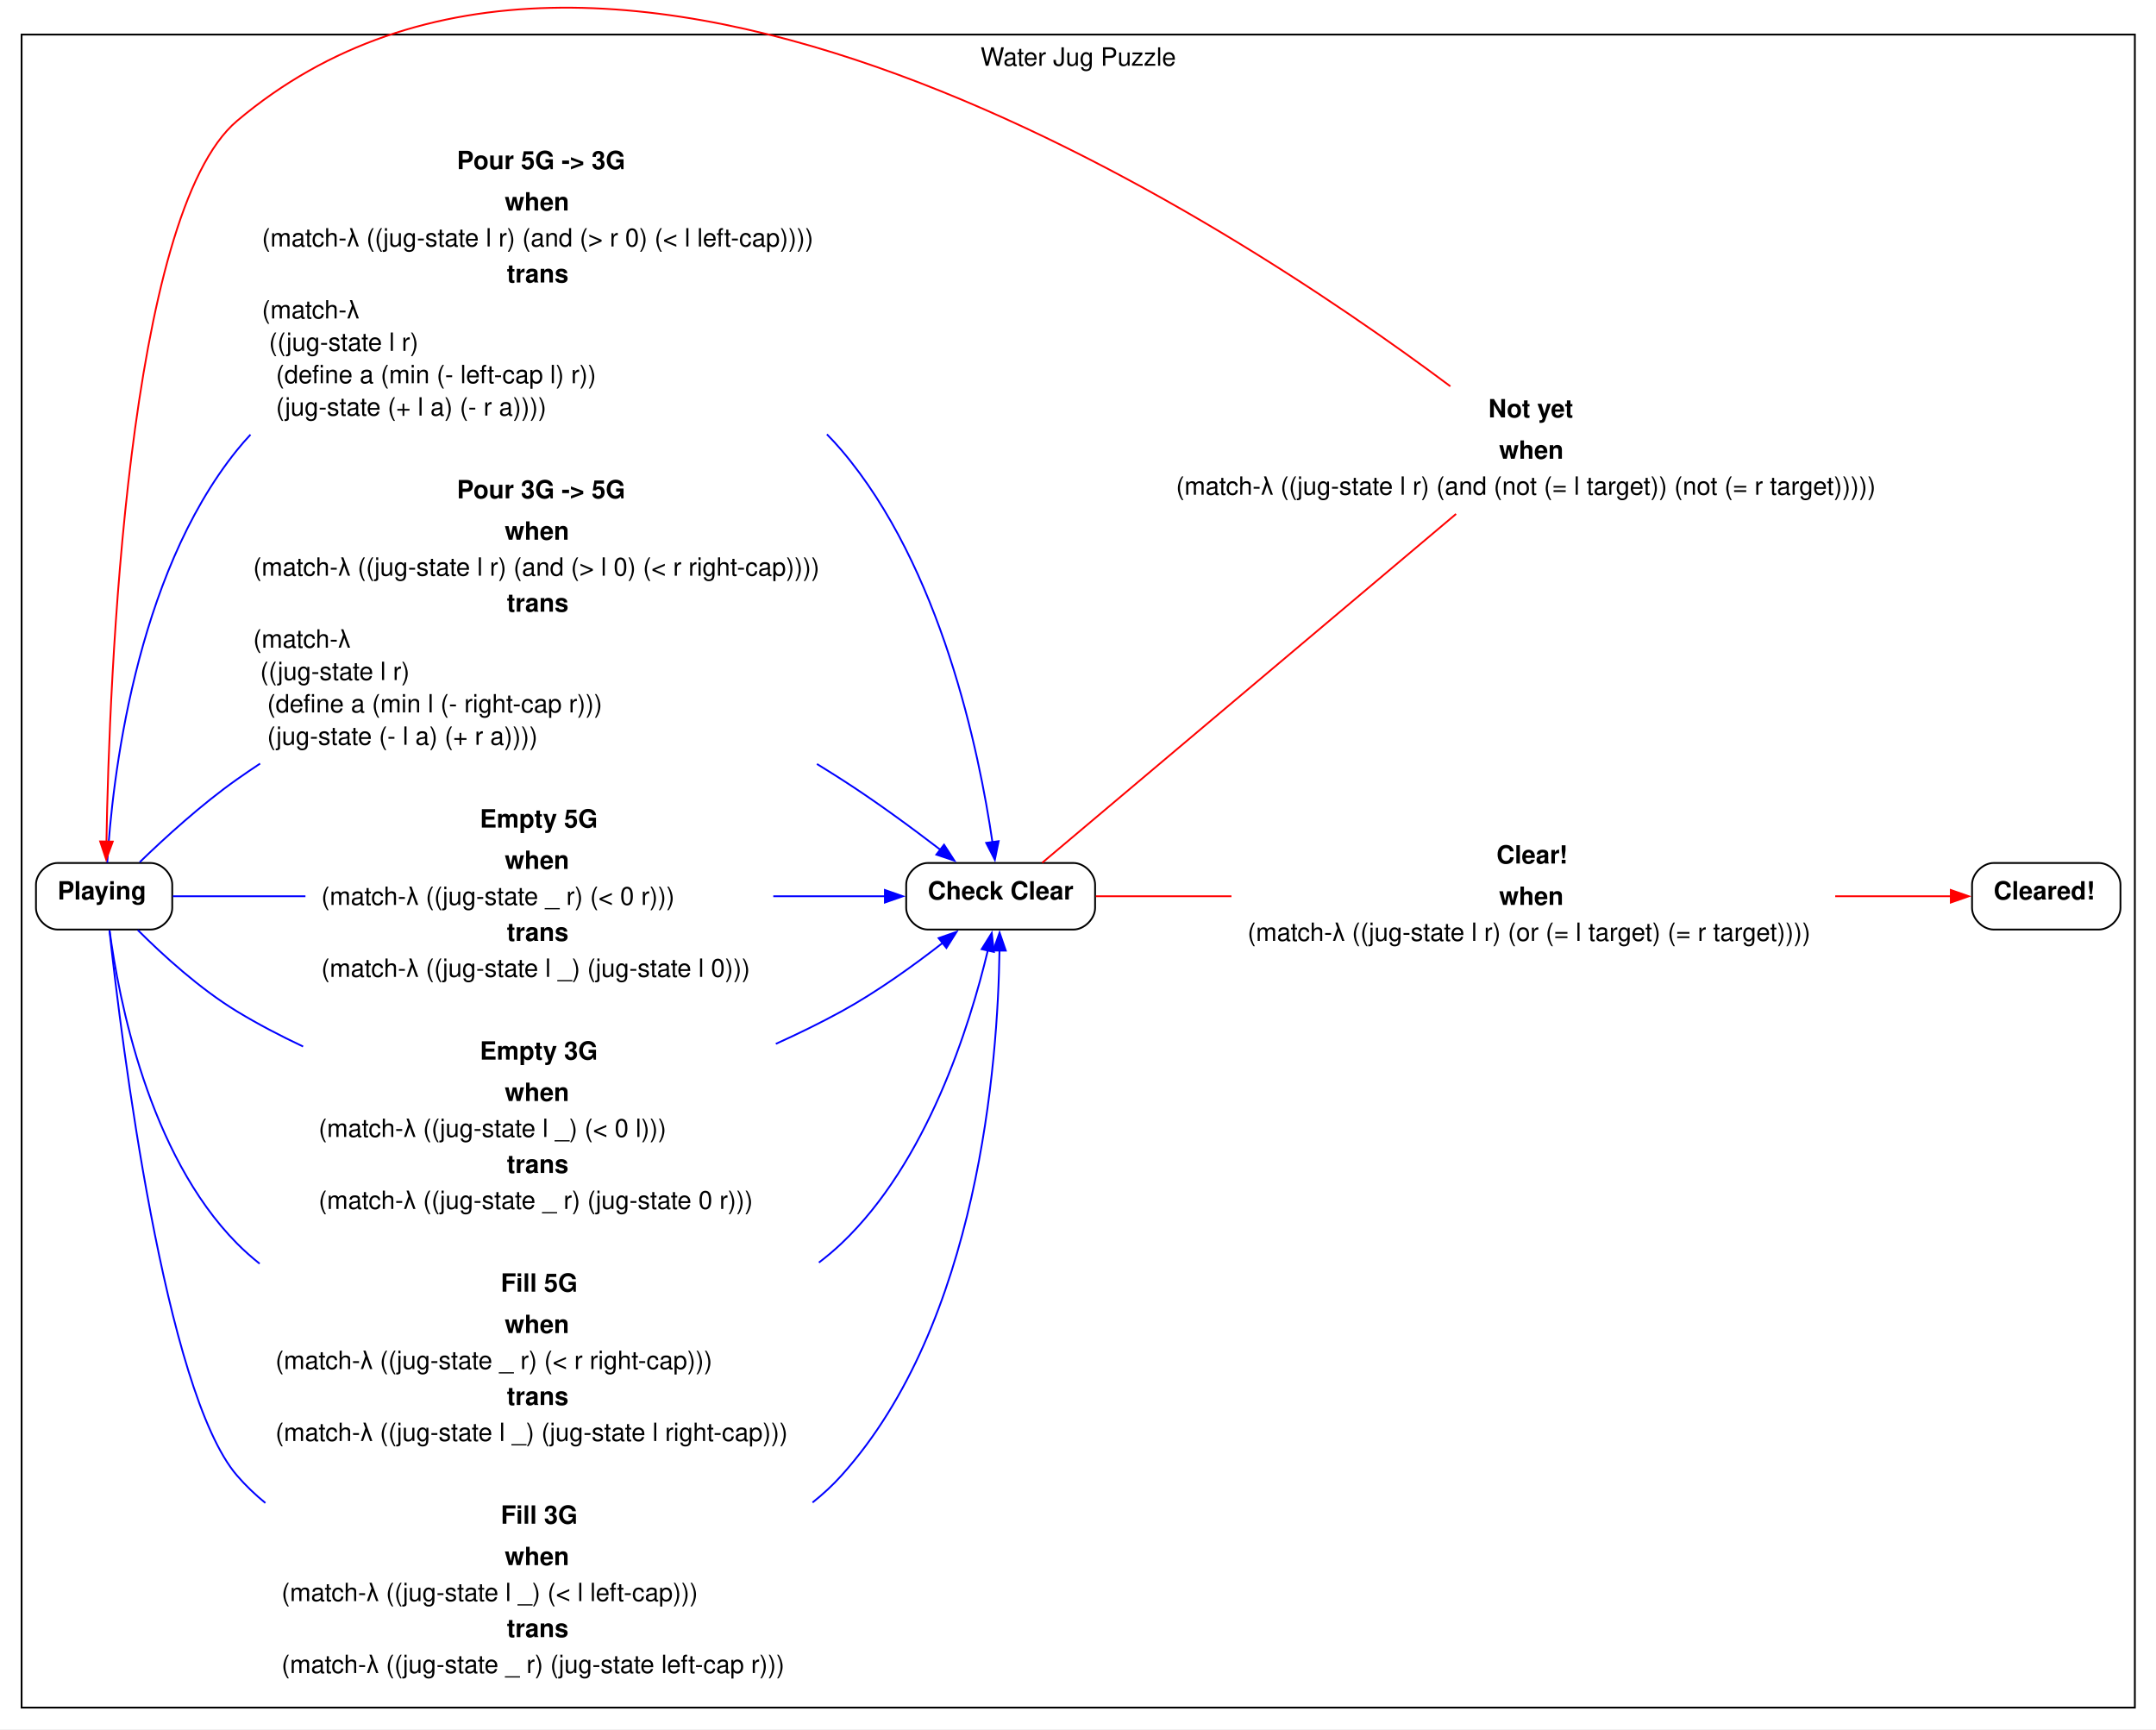
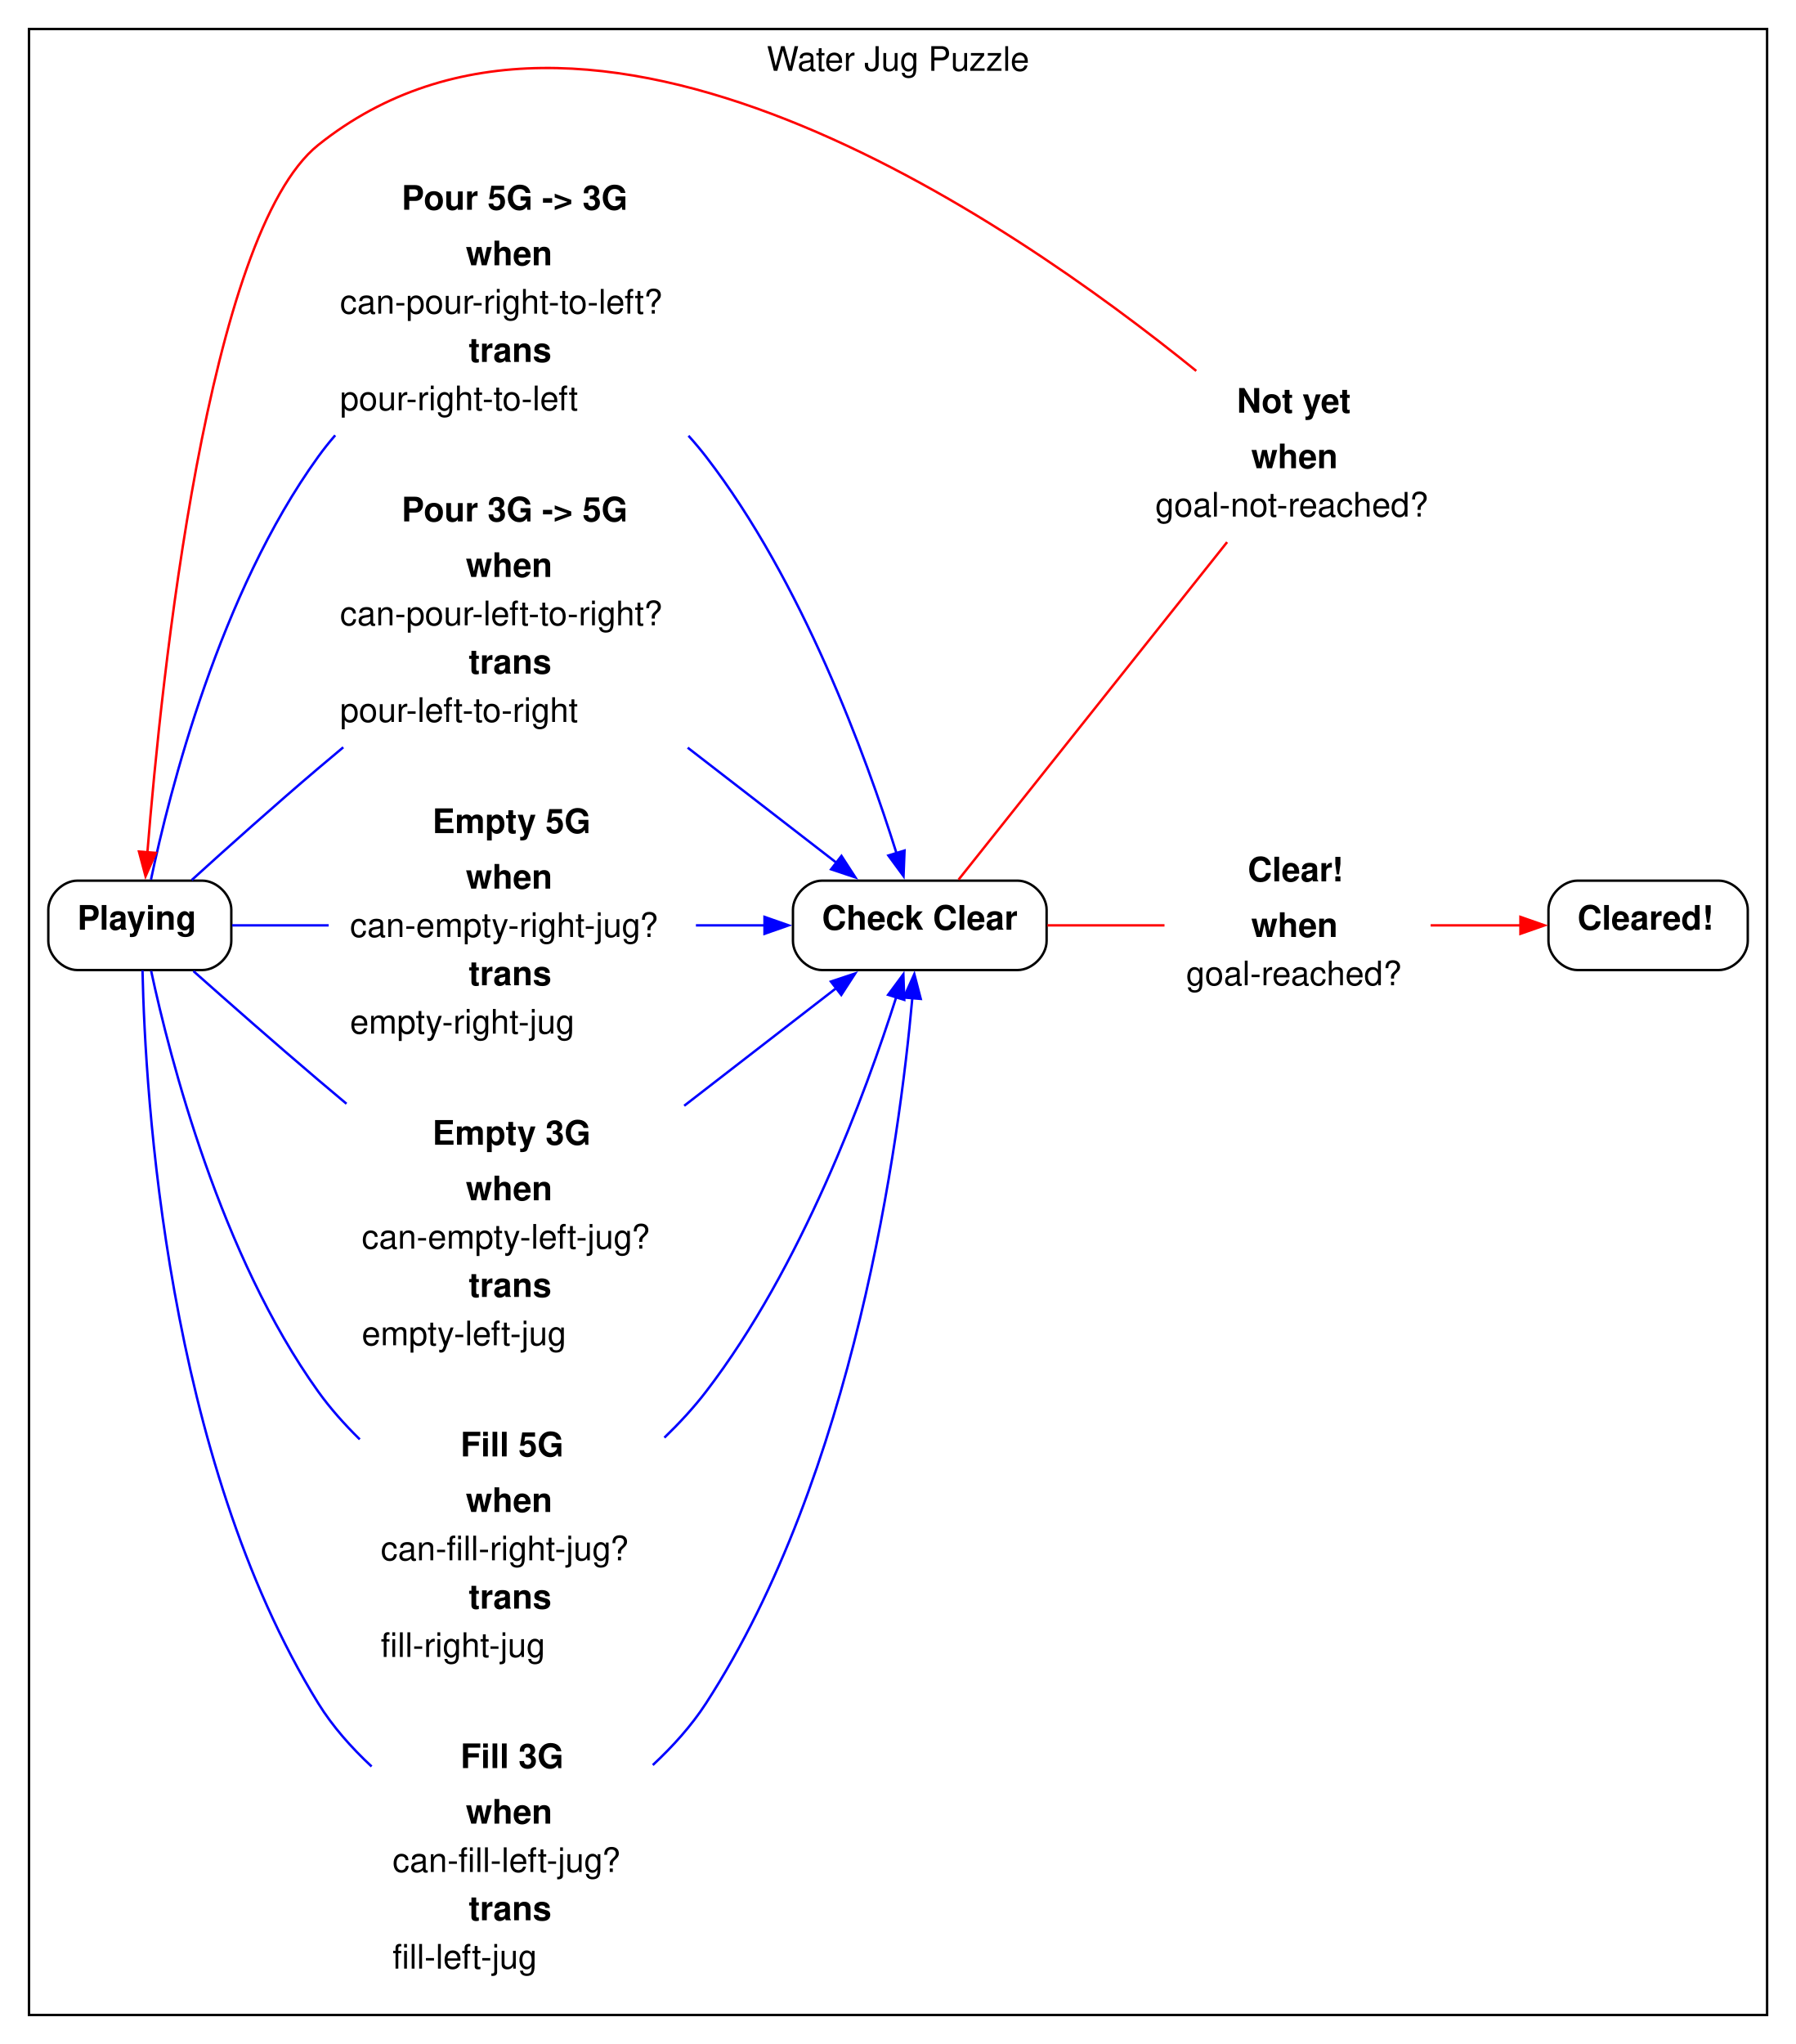
- <svg xmlns="http://www.w3.org/2000/svg" width="1598pt" height="1282pt" viewBox="0.00 0.00 1598.00 1282.00">
-   <g id="graph0" class="graph" transform="scale(1.33333 1.33333) rotate(0) translate(4 957.22)">
-     <polygon fill="white" stroke="none" points="-4,4 -4,-957.22 1194.75,-957.22 1194.75,4 -4,4" />
+ <svg xmlns="http://www.w3.org/2000/svg" width="991pt" height="1128pt" viewBox="0.00 0.00 991.00 1128.00">
+   <g id="graph0" class="graph" transform="scale(1.33333 1.33333) rotate(0) translate(4 842)">
+     <polygon fill="white" stroke="none" points="-4,4 -4,-842 739.5,-842 739.5,4 -4,4" />
    <g id="clust1" class="cluster">
-       <polygon fill="none" stroke="black" points="8,-8 8,-938 1182.75,-938 1182.75,-8 8,-8" />
-       <text xml:space="preserve" text-anchor="middle" x="595.38" y="-920.7" font-family="Helvetica,Arial,sans-serif" font-size="14.00">Water Jug Puzzle</text>
+       <polygon fill="none" stroke="black" points="8,-8 8,-830 727.5,-830 727.5,-8 8,-8" />
+       <text xml:space="preserve" text-anchor="middle" x="367.75" y="-812.7" font-family="Helvetica,Arial,sans-serif" font-size="14.00">Water Jug Puzzle</text>
    </g>
    <g id="node1" class="node">
      <path fill="white" stroke="black" d="M79.75,-477.5C79.75,-477.5 28,-477.5 28,-477.5 22,-477.5 16,-471.5 16,-465.5 16,-465.5 16,-452.5 16,-452.5 16,-446.5 22,-440.5 28,-440.5 28,-440.5 79.75,-440.5 79.75,-440.5 85.75,-440.5 91.75,-446.5 91.75,-452.5 91.75,-452.5 91.75,-465.5 91.75,-465.5 91.75,-471.5 85.75,-477.5 79.75,-477.5" />
      <text xml:space="preserve" text-anchor="start" x="28" y="-457.2" font-family="Helvetica,Arial,sans-serif" font-weight="bold" font-size="14.00">Playing</text>
    </g>
    <g id="node2" class="node">
-       <text xml:space="preserve" text-anchor="start" x="274.38" y="-110.2" font-family="Helvetica,Arial,sans-serif" font-weight="bold" font-size="14.00">Fill 3G</text>
-       <text xml:space="preserve" text-anchor="start" x="276.62" y="-87.2" font-family="Helvetica,Arial,sans-serif" font-weight="bold" font-size="14.00">when</text>
-       <text xml:space="preserve" text-anchor="start" x="152.5" y="-67.2" font-family="Helvetica,Arial,sans-serif" font-size="14.00">(match-λ ((jug-state l _) (&lt; l left-cap)))</text>
-       <text xml:space="preserve" text-anchor="start" x="277.75" y="-47.2" font-family="Helvetica,Arial,sans-serif" font-weight="bold" font-size="14.00">trans</text>
-       <text xml:space="preserve" text-anchor="start" x="152.5" y="-27.2" font-family="Helvetica,Arial,sans-serif" font-size="14.00">(match-λ ((jug-state _ r) (jug-state left-cap r)))</text>
+       <text xml:space="preserve" text-anchor="start" x="186.62" y="-110.2" font-family="Helvetica,Arial,sans-serif" font-weight="bold" font-size="14.00">Fill 3G</text>
+       <text xml:space="preserve" text-anchor="start" x="188.88" y="-87.2" font-family="Helvetica,Arial,sans-serif" font-weight="bold" font-size="14.00">when</text>
+       <text xml:space="preserve" text-anchor="start" x="158.5" y="-67.2" font-family="Helvetica,Arial,sans-serif" font-size="14.00">can-fill-left-jug?</text>
+       <text xml:space="preserve" text-anchor="start" x="190" y="-47.2" font-family="Helvetica,Arial,sans-serif" font-weight="bold" font-size="14.00">trans</text>
+       <text xml:space="preserve" text-anchor="start" x="158.5" y="-27.2" font-family="Helvetica,Arial,sans-serif" font-size="14.00">fill-left-jug</text>
    </g>
    <g id="edge1" class="edge">
-       <path fill="none" stroke="blue" d="M56.84,-440.03C63.58,-378.16 87.63,-183.57 127.75,-137 132.52,-131.46 137.82,-126.39 143.52,-121.75" />
+       <path fill="none" stroke="blue" d="M54.99,-440.36C56.11,-388.33 64.96,-238.68 127.75,-137 133.64,-127.46 141.43,-118.68 149.83,-110.86" />
    </g>
    <g id="node3" class="node">
-       <text xml:space="preserve" text-anchor="start" x="274.38" y="-239.2" font-family="Helvetica,Arial,sans-serif" font-weight="bold" font-size="14.00">Fill 5G</text>
-       <text xml:space="preserve" text-anchor="start" x="276.62" y="-216.2" font-family="Helvetica,Arial,sans-serif" font-weight="bold" font-size="14.00">when</text>
-       <text xml:space="preserve" text-anchor="start" x="149.12" y="-196.2" font-family="Helvetica,Arial,sans-serif" font-size="14.00">(match-λ ((jug-state _ r) (&lt; r right-cap)))</text>
-       <text xml:space="preserve" text-anchor="start" x="277.75" y="-176.2" font-family="Helvetica,Arial,sans-serif" font-weight="bold" font-size="14.00">trans</text>
-       <text xml:space="preserve" text-anchor="start" x="149.12" y="-156.2" font-family="Helvetica,Arial,sans-serif" font-size="14.00">(match-λ ((jug-state l _) (jug-state l right-cap)))</text>
+       <text xml:space="preserve" text-anchor="start" x="186.62" y="-239.2" font-family="Helvetica,Arial,sans-serif" font-weight="bold" font-size="14.00">Fill 5G</text>
+       <text xml:space="preserve" text-anchor="start" x="188.88" y="-216.2" font-family="Helvetica,Arial,sans-serif" font-weight="bold" font-size="14.00">when</text>
+       <text xml:space="preserve" text-anchor="start" x="153.62" y="-196.2" font-family="Helvetica,Arial,sans-serif" font-size="14.00">can-fill-right-jug?</text>
+       <text xml:space="preserve" text-anchor="start" x="190" y="-176.2" font-family="Helvetica,Arial,sans-serif" font-weight="bold" font-size="14.00">trans</text>
+       <text xml:space="preserve" text-anchor="start" x="153.62" y="-156.2" font-family="Helvetica,Arial,sans-serif" font-size="14.00">fill-right-jug</text>
    </g>
    <g id="edge3" class="edge">
-       <path fill="none" stroke="blue" d="M56.91,-440.09C61.97,-402.08 78.49,-315.76 127.75,-266 131.69,-262.02 135.9,-258.28 140.33,-254.76" />
+       <path fill="none" stroke="blue" d="M58.56,-440.17C66.39,-403.76 87.34,-322.31 127.75,-266 132.73,-259.06 138.63,-252.44 144.93,-246.26" />
    </g>
    <g id="node4" class="node">
-       <text xml:space="preserve" text-anchor="start" x="262.75" y="-368.2" font-family="Helvetica,Arial,sans-serif" font-weight="bold" font-size="14.00">Empty 3G</text>
-       <text xml:space="preserve" text-anchor="start" x="276.62" y="-345.2" font-family="Helvetica,Arial,sans-serif" font-weight="bold" font-size="14.00">when</text>
-       <text xml:space="preserve" text-anchor="start" x="173.12" y="-325.2" font-family="Helvetica,Arial,sans-serif" font-size="14.00">(match-λ ((jug-state l _) (&lt; 0 l)))</text>
-       <text xml:space="preserve" text-anchor="start" x="277.75" y="-305.2" font-family="Helvetica,Arial,sans-serif" font-weight="bold" font-size="14.00">trans</text>
-       <text xml:space="preserve" text-anchor="start" x="173.12" y="-285.2" font-family="Helvetica,Arial,sans-serif" font-size="14.00">(match-λ ((jug-state _ r) (jug-state 0 r)))</text>
+       <text xml:space="preserve" text-anchor="start" x="175" y="-368.2" font-family="Helvetica,Arial,sans-serif" font-weight="bold" font-size="14.00">Empty 3G</text>
+       <text xml:space="preserve" text-anchor="start" x="188.88" y="-345.2" font-family="Helvetica,Arial,sans-serif" font-weight="bold" font-size="14.00">when</text>
+       <text xml:space="preserve" text-anchor="start" x="145.75" y="-325.2" font-family="Helvetica,Arial,sans-serif" font-size="14.00">can-empty-left-jug?</text>
+       <text xml:space="preserve" text-anchor="start" x="190" y="-305.2" font-family="Helvetica,Arial,sans-serif" font-weight="bold" font-size="14.00">trans</text>
+       <text xml:space="preserve" text-anchor="start" x="145.75" y="-285.2" font-family="Helvetica,Arial,sans-serif" font-size="14.00">empty-left-jug</text>
    </g>
    <g id="edge5" class="edge">
-       <path fill="none" stroke="blue" d="M72.62,-440.2C86.56,-426.27 107.03,-407.59 127.75,-395 139.32,-387.97 151.77,-381.46 164.49,-375.48" />
+       <path fill="none" stroke="blue" d="M76.08,-440.05C90.53,-427.21 110.16,-409.93 127.75,-395 131.55,-391.78 135.46,-388.48 139.43,-385.16" />
    </g>
    <g id="node5" class="node">
-       <text xml:space="preserve" text-anchor="start" x="262.75" y="-497.2" font-family="Helvetica,Arial,sans-serif" font-weight="bold" font-size="14.00">Empty 5G</text>
-       <text xml:space="preserve" text-anchor="start" x="276.62" y="-474.2" font-family="Helvetica,Arial,sans-serif" font-weight="bold" font-size="14.00">when</text>
-       <text xml:space="preserve" text-anchor="start" x="174.62" y="-454.2" font-family="Helvetica,Arial,sans-serif" font-size="14.00">(match-λ ((jug-state _ r) (&lt; 0 r)))</text>
-       <text xml:space="preserve" text-anchor="start" x="277.75" y="-434.2" font-family="Helvetica,Arial,sans-serif" font-weight="bold" font-size="14.00">trans</text>
-       <text xml:space="preserve" text-anchor="start" x="174.62" y="-414.2" font-family="Helvetica,Arial,sans-serif" font-size="14.00">(match-λ ((jug-state l _) (jug-state l 0)))</text>
+       <text xml:space="preserve" text-anchor="start" x="175" y="-497.2" font-family="Helvetica,Arial,sans-serif" font-weight="bold" font-size="14.00">Empty 5G</text>
+       <text xml:space="preserve" text-anchor="start" x="188.88" y="-474.2" font-family="Helvetica,Arial,sans-serif" font-weight="bold" font-size="14.00">when</text>
+       <text xml:space="preserve" text-anchor="start" x="140.88" y="-454.2" font-family="Helvetica,Arial,sans-serif" font-size="14.00">can-empty-right-jug?</text>
+       <text xml:space="preserve" text-anchor="start" x="190" y="-434.2" font-family="Helvetica,Arial,sans-serif" font-weight="bold" font-size="14.00">trans</text>
+       <text xml:space="preserve" text-anchor="start" x="140.88" y="-414.2" font-family="Helvetica,Arial,sans-serif" font-size="14.00">empty-right-jug</text>
    </g>
    <g id="edge7" class="edge">
-       <path fill="none" stroke="blue" d="M92.09,-459C112.36,-459 138.77,-459 165.79,-459" />
+       <path fill="none" stroke="blue" d="M92.09,-459C104.23,-459 118.17,-459 132.06,-459" />
    </g>
    <g id="node6" class="node">
-       <text xml:space="preserve" text-anchor="start" x="250" y="-680.2" font-family="Helvetica,Arial,sans-serif" font-weight="bold" font-size="14.00">Pour 3G -&gt; 5G</text>
-       <text xml:space="preserve" text-anchor="start" x="276.62" y="-657.2" font-family="Helvetica,Arial,sans-serif" font-weight="bold" font-size="14.00">when</text>
-       <text xml:space="preserve" text-anchor="start" x="136.75" y="-637.2" font-family="Helvetica,Arial,sans-serif" font-size="14.00">(match-λ ((jug-state l r) (and (&gt; l 0) (&lt; r right-cap))))</text>
-       <text xml:space="preserve" text-anchor="start" x="277.75" y="-617.2" font-family="Helvetica,Arial,sans-serif" font-weight="bold" font-size="14.00">trans</text>
-       <text xml:space="preserve" text-anchor="start" x="136.75" y="-597.2" font-family="Helvetica,Arial,sans-serif" font-size="14.00">(match-λ</text>
-       <text xml:space="preserve" text-anchor="start" x="136.75" y="-579.2" font-family="Helvetica,Arial,sans-serif" font-size="14.00"> ((jug-state l r)</text>
-       <text xml:space="preserve" text-anchor="start" x="136.75" y="-561.2" font-family="Helvetica,Arial,sans-serif" font-size="14.00">  (define a (min l (- right-cap r)))</text>
-       <text xml:space="preserve" text-anchor="start" x="136.75" y="-543.2" font-family="Helvetica,Arial,sans-serif" font-size="14.00">  (jug-state (- l a) (+ r a))))</text>
+       <text xml:space="preserve" text-anchor="start" x="162.25" y="-626.2" font-family="Helvetica,Arial,sans-serif" font-weight="bold" font-size="14.00">Pour 3G -&gt; 5G</text>
+       <text xml:space="preserve" text-anchor="start" x="188.88" y="-603.2" font-family="Helvetica,Arial,sans-serif" font-weight="bold" font-size="14.00">when</text>
+       <text xml:space="preserve" text-anchor="start" x="136.75" y="-583.2" font-family="Helvetica,Arial,sans-serif" font-size="14.00">can-pour-left-to-right?</text>
+       <text xml:space="preserve" text-anchor="start" x="190" y="-563.2" font-family="Helvetica,Arial,sans-serif" font-weight="bold" font-size="14.00">trans</text>
+       <text xml:space="preserve" text-anchor="start" x="136.75" y="-543.2" font-family="Helvetica,Arial,sans-serif" font-size="14.00">pour-left-to-right</text>
    </g>
    <g id="edge9" class="edge">
-       <path fill="none" stroke="blue" d="M73.65,-477.94C87.8,-491.65 108.07,-510.14 127.75,-524 131.93,-526.95 136.22,-529.87 140.59,-532.76" />
+       <path fill="none" stroke="blue" d="M75.37,-477.76C89.84,-490.9 109.78,-508.75 127.75,-524 131.12,-526.86 134.59,-529.77 138.1,-532.7" />
    </g>
    <g id="node7" class="node">
-       <text xml:space="preserve" text-anchor="start" x="250" y="-863.2" font-family="Helvetica,Arial,sans-serif" font-weight="bold" font-size="14.00">Pour 5G -&gt; 3G</text>
-       <text xml:space="preserve" text-anchor="start" x="276.62" y="-840.2" font-family="Helvetica,Arial,sans-serif" font-weight="bold" font-size="14.00">when</text>
-       <text xml:space="preserve" text-anchor="start" x="141.62" y="-820.2" font-family="Helvetica,Arial,sans-serif" font-size="14.00">(match-λ ((jug-state l r) (and (&gt; r 0) (&lt; l left-cap))))</text>
-       <text xml:space="preserve" text-anchor="start" x="277.75" y="-800.2" font-family="Helvetica,Arial,sans-serif" font-weight="bold" font-size="14.00">trans</text>
-       <text xml:space="preserve" text-anchor="start" x="141.62" y="-780.2" font-family="Helvetica,Arial,sans-serif" font-size="14.00">(match-λ</text>
-       <text xml:space="preserve" text-anchor="start" x="141.62" y="-762.2" font-family="Helvetica,Arial,sans-serif" font-size="14.00"> ((jug-state l r)</text>
-       <text xml:space="preserve" text-anchor="start" x="141.62" y="-744.2" font-family="Helvetica,Arial,sans-serif" font-size="14.00">  (define a (min (- left-cap l) r))</text>
-       <text xml:space="preserve" text-anchor="start" x="141.62" y="-726.2" font-family="Helvetica,Arial,sans-serif" font-size="14.00">  (jug-state (+ l a) (- r a))))</text>
+       <text xml:space="preserve" text-anchor="start" x="162.25" y="-755.2" font-family="Helvetica,Arial,sans-serif" font-weight="bold" font-size="14.00">Pour 5G -&gt; 3G</text>
+       <text xml:space="preserve" text-anchor="start" x="188.88" y="-732.2" font-family="Helvetica,Arial,sans-serif" font-weight="bold" font-size="14.00">when</text>
+       <text xml:space="preserve" text-anchor="start" x="136.75" y="-712.2" font-family="Helvetica,Arial,sans-serif" font-size="14.00">can-pour-right-to-left?</text>
+       <text xml:space="preserve" text-anchor="start" x="190" y="-692.2" font-family="Helvetica,Arial,sans-serif" font-weight="bold" font-size="14.00">trans</text>
+       <text xml:space="preserve" text-anchor="start" x="136.75" y="-672.2" font-family="Helvetica,Arial,sans-serif" font-size="14.00">pour-right-to-left</text>
    </g>
    <g id="edge11" class="edge">
-       <path fill="none" stroke="blue" d="M55.62,-477.7C58.3,-522.26 70.69,-636.27 127.75,-707 130.13,-709.96 132.64,-712.83 135.25,-715.62" />
+       <path fill="none" stroke="blue" d="M58.5,-477.95C66.21,-514.6 86.99,-596.56 127.75,-653 129.92,-656.01 132.27,-658.96 134.76,-661.83" />
    </g>
    <g id="node8" class="node">
-       <path fill="white" stroke="black" d="M592.75,-477.5C592.75,-477.5 511.75,-477.5 511.75,-477.5 505.75,-477.5 499.75,-471.5 499.75,-465.5 499.75,-465.5 499.75,-452.5 499.75,-452.5 499.75,-446.5 505.75,-440.5 511.75,-440.5 511.75,-440.5 592.75,-440.5 592.75,-440.5 598.75,-440.5 604.75,-446.5 604.75,-452.5 604.75,-452.5 604.75,-465.5 604.75,-465.5 604.75,-471.5 598.75,-477.5 592.75,-477.5" />
-       <text xml:space="preserve" text-anchor="start" x="511.75" y="-457.2" font-family="Helvetica,Arial,sans-serif" font-weight="bold" font-size="14.00">Check Clear</text>
+       <path fill="white" stroke="black" d="M417.25,-477.5C417.25,-477.5 336.25,-477.5 336.25,-477.5 330.25,-477.5 324.25,-471.5 324.25,-465.5 324.25,-465.5 324.25,-452.5 324.25,-452.5 324.25,-446.5 330.25,-440.5 336.25,-440.5 336.25,-440.5 417.25,-440.5 417.25,-440.5 423.25,-440.5 429.25,-446.5 429.25,-452.5 429.25,-452.5 429.25,-465.5 429.25,-465.5 429.25,-471.5 423.25,-477.5 417.25,-477.5" />
+       <text xml:space="preserve" text-anchor="start" x="336.25" y="-457.2" font-family="Helvetica,Arial,sans-serif" font-weight="bold" font-size="14.00">Check Clear</text>
    </g>
    <g id="edge2" class="edge">
-       <path fill="none" stroke="blue" d="M447.69,-122.01C453.46,-126.58 458.86,-131.56 463.75,-137 540.02,-221.8 550.73,-366.61 551.61,-428.98" />
-       <polygon fill="blue" stroke="blue" points="548.11,-428.81 551.66,-438.79 555.11,-428.78 548.11,-428.81" />
+       <path fill="none" stroke="blue" d="M266.23,-111.45C274.51,-119.15 282.25,-127.74 288.25,-137 349.66,-231.85 368.29,-369.1 373.68,-429.07" />
+       <polygon fill="blue" stroke="blue" points="370.17,-429.14 374.49,-438.82 377.15,-428.56 370.17,-429.14" />
    </g>
    <g id="edge4" class="edge">
-       <path fill="none" stroke="blue" d="M451.22,-255.38C455.6,-258.72 459.8,-262.26 463.75,-266 511.38,-311.11 535.11,-387.02 545.13,-428.93" />
-       <polygon fill="blue" stroke="blue" points="541.69,-429.59 547.31,-438.57 548.51,-428.04 541.69,-429.59" />
+       <path fill="none" stroke="blue" d="M271.03,-246.97C277.26,-252.98 283.16,-259.37 288.25,-266 327.71,-317.39 354.29,-389.42 367.03,-429.36" />
+       <polygon fill="blue" stroke="blue" points="363.64,-430.25 369.95,-438.76 370.33,-428.17 363.64,-430.25" />
    </g>
    <g id="edge6" class="edge">
-       <path fill="none" stroke="blue" d="M427.28,-376.96C439.81,-382.61 452.15,-388.65 463.75,-395 483.48,-405.81 503.86,-420.48 519.99,-433.05" />
-       <polygon fill="blue" stroke="blue" points="517.76,-435.75 527.77,-439.22 522.11,-430.26 517.76,-435.75" />
+       <path fill="none" stroke="blue" d="M279.23,-384.33C301.06,-401.22 324.12,-419.06 342.23,-433.07" />
+       <polygon fill="blue" stroke="blue" points="339.96,-435.74 350.02,-439.09 344.25,-430.2 339.96,-435.74" />
    </g>
    <g id="edge8" class="edge">
-       <path fill="none" stroke="blue" d="M425.86,-459C447.47,-459 469,-459 487.96,-459" />
-       <polygon fill="blue" stroke="blue" points="487.91,-462.5 497.91,-459 487.91,-455.5 487.91,-462.5" />
+       <path fill="none" stroke="blue" d="M284.08,-459C293.67,-459 303.4,-459 312.77,-459" />
+       <polygon fill="blue" stroke="blue" points="312.47,-462.5 322.47,-459 312.47,-455.5 312.47,-462.5" />
    </g>
    <g id="edge10" class="edge">
-       <path fill="none" stroke="blue" d="M450.14,-532.53C454.75,-529.69 459.3,-526.85 463.75,-524 482.54,-511.98 502.58,-497.25 518.73,-484.86" />
-       <polygon fill="blue" stroke="blue" points="520.79,-487.68 526.55,-478.79 516.51,-482.15 520.79,-487.68" />
+       <path fill="none" stroke="blue" d="M280.68,-532.54C302.18,-515.91 324.74,-498.46 342.48,-484.74" />
+       <polygon fill="blue" stroke="blue" points="344.33,-487.74 350.09,-478.85 340.04,-482.2 344.33,-487.74" />
    </g>
    <g id="edge12" class="edge">
-       <path fill="none" stroke="blue" d="M455.68,-715.8C458.49,-712.95 461.18,-710.02 463.75,-707 519.13,-641.98 540.3,-539.55 547.68,-489.11" />
-       <polygon fill="blue" stroke="blue" points="551.14,-489.63 549.03,-479.24 544.21,-488.68 551.14,-489.63" />
+       <path fill="none" stroke="blue" d="M281,-661.65C283.55,-658.83 285.98,-655.94 288.25,-653 328.02,-601.5 354.48,-529.04 367.12,-488.84" />
+       <polygon fill="blue" stroke="blue" points="370.44,-489.96 370.02,-479.37 363.75,-487.91 370.44,-489.96" />
    </g>
    <g id="node9" class="node">
-       <text xml:space="preserve" text-anchor="start" x="823.38" y="-725.2" font-family="Helvetica,Arial,sans-serif" font-weight="bold" font-size="14.00">Not yet</text>
-       <text xml:space="preserve" text-anchor="start" x="829.38" y="-702.2" font-family="Helvetica,Arial,sans-serif" font-weight="bold" font-size="14.00">when</text>
-       <text xml:space="preserve" text-anchor="start" x="649.75" y="-682.2" font-family="Helvetica,Arial,sans-serif" font-size="14.00">(match-λ ((jug-state l r) (and (not (= l target)) (not (= r target)))))</text>
+       <text xml:space="preserve" text-anchor="start" x="508" y="-671.2" font-family="Helvetica,Arial,sans-serif" font-weight="bold" font-size="14.00">Not yet</text>
+       <text xml:space="preserve" text-anchor="start" x="514" y="-648.2" font-family="Helvetica,Arial,sans-serif" font-weight="bold" font-size="14.00">when</text>
+       <text xml:space="preserve" text-anchor="start" x="474.25" y="-628.2" font-family="Helvetica,Arial,sans-serif" font-size="14.00">goal-not-reached?</text>
    </g>
    <g id="edge13" class="edge">
-       <path fill="none" stroke="red" d="M575.37,-477.64C624.22,-518.81 742,-618.09 805.41,-671.52" />
+       <path fill="none" stroke="red" d="M392.83,-477.95C418.55,-510.28 471.28,-576.53 503.97,-617.62" />
    </g>
    <g id="node10" class="node">
-       <text xml:space="preserve" text-anchor="start" x="827.88" y="-477.2" font-family="Helvetica,Arial,sans-serif" font-weight="bold" font-size="14.00">Clear!</text>
-       <text xml:space="preserve" text-anchor="start" x="829.38" y="-454.2" font-family="Helvetica,Arial,sans-serif" font-weight="bold" font-size="14.00">when</text>
-       <text xml:space="preserve" text-anchor="start" x="689.5" y="-434.2" font-family="Helvetica,Arial,sans-serif" font-size="14.00">(match-λ ((jug-state l r) (or (= l target) (= r target))))</text>
+       <text xml:space="preserve" text-anchor="start" x="512.5" y="-477.2" font-family="Helvetica,Arial,sans-serif" font-weight="bold" font-size="14.00">Clear!</text>
+       <text xml:space="preserve" text-anchor="start" x="514" y="-454.2" font-family="Helvetica,Arial,sans-serif" font-weight="bold" font-size="14.00">when</text>
+       <text xml:space="preserve" text-anchor="start" x="487" y="-434.2" font-family="Helvetica,Arial,sans-serif" font-size="14.00">goal-reached?</text>
    </g>
    <g id="edge15" class="edge">
-       <path fill="none" stroke="red" d="M605.18,-459C626.79,-459 653.21,-459 680.56,-459" />
+       <path fill="none" stroke="red" d="M429.58,-459C445.18,-459 462.32,-459 478.05,-459" />
    </g>
    <g id="edge14" class="edge">
-       <path fill="none" stroke="red" d="M802.24,-742.48C678.87,-834.66 332.33,-1062.9 127.75,-890 66.58,-838.3 56.74,-578.86 55.17,-489.39" />
-       <polygon fill="red" stroke="red" points="58.67,-489.39 55.02,-479.44 51.67,-489.5 58.67,-489.39" />
+       <path fill="none" stroke="red" d="M491.2,-688.48C412.71,-752.08 238.98,-870.93 127.75,-782 81.92,-745.36 62.84,-561.77 56.99,-488.89" />
+       <polygon fill="red" stroke="red" points="60.51,-489 56.25,-479.3 53.53,-489.54 60.51,-489" />
    </g>
    <g id="node11" class="node">
-       <path fill="white" stroke="black" d="M1162.75,-477.5C1162.75,-477.5 1104.25,-477.5 1104.25,-477.5 1098.25,-477.5 1092.25,-471.5 1092.25,-465.5 1092.25,-465.5 1092.25,-452.5 1092.25,-452.5 1092.25,-446.5 1098.25,-440.5 1104.25,-440.5 1104.25,-440.5 1162.75,-440.5 1162.75,-440.5 1168.75,-440.5 1174.75,-446.5 1174.75,-452.5 1174.75,-452.5 1174.75,-465.5 1174.75,-465.5 1174.75,-471.5 1168.75,-477.5 1162.75,-477.5" />
-       <text xml:space="preserve" text-anchor="start" x="1104.25" y="-457.2" font-family="Helvetica,Arial,sans-serif" font-weight="bold" font-size="14.00">Cleared!</text>
+       <path fill="white" stroke="black" d="M707.5,-477.5C707.5,-477.5 649,-477.5 649,-477.5 643,-477.5 637,-471.5 637,-465.5 637,-465.5 637,-452.5 637,-452.5 637,-446.5 643,-440.5 649,-440.5 649,-440.5 707.5,-440.5 707.5,-440.5 713.5,-440.5 719.5,-446.5 719.5,-452.5 719.5,-452.5 719.5,-465.5 719.5,-465.5 719.5,-471.5 713.5,-477.5 707.5,-477.5" />
+       <text xml:space="preserve" text-anchor="start" x="649" y="-457.2" font-family="Helvetica,Arial,sans-serif" font-weight="bold" font-size="14.00">Cleared!</text>
    </g>
    <g id="edge16" class="edge">
-       <path fill="none" stroke="red" d="M1016.17,-459C1039.41,-459 1061.71,-459 1080.47,-459" />
-       <polygon fill="red" stroke="red" points="1080.44,-462.5 1090.44,-459 1080.44,-455.5 1080.44,-462.5" />
+       <path fill="none" stroke="red" d="M588.23,-459C600.47,-459 613.44,-459 625.57,-459" />
+       <polygon fill="red" stroke="red" points="625.39,-462.5 635.39,-459 625.39,-455.5 625.39,-462.5" />
    </g>
  </g>
</svg>
